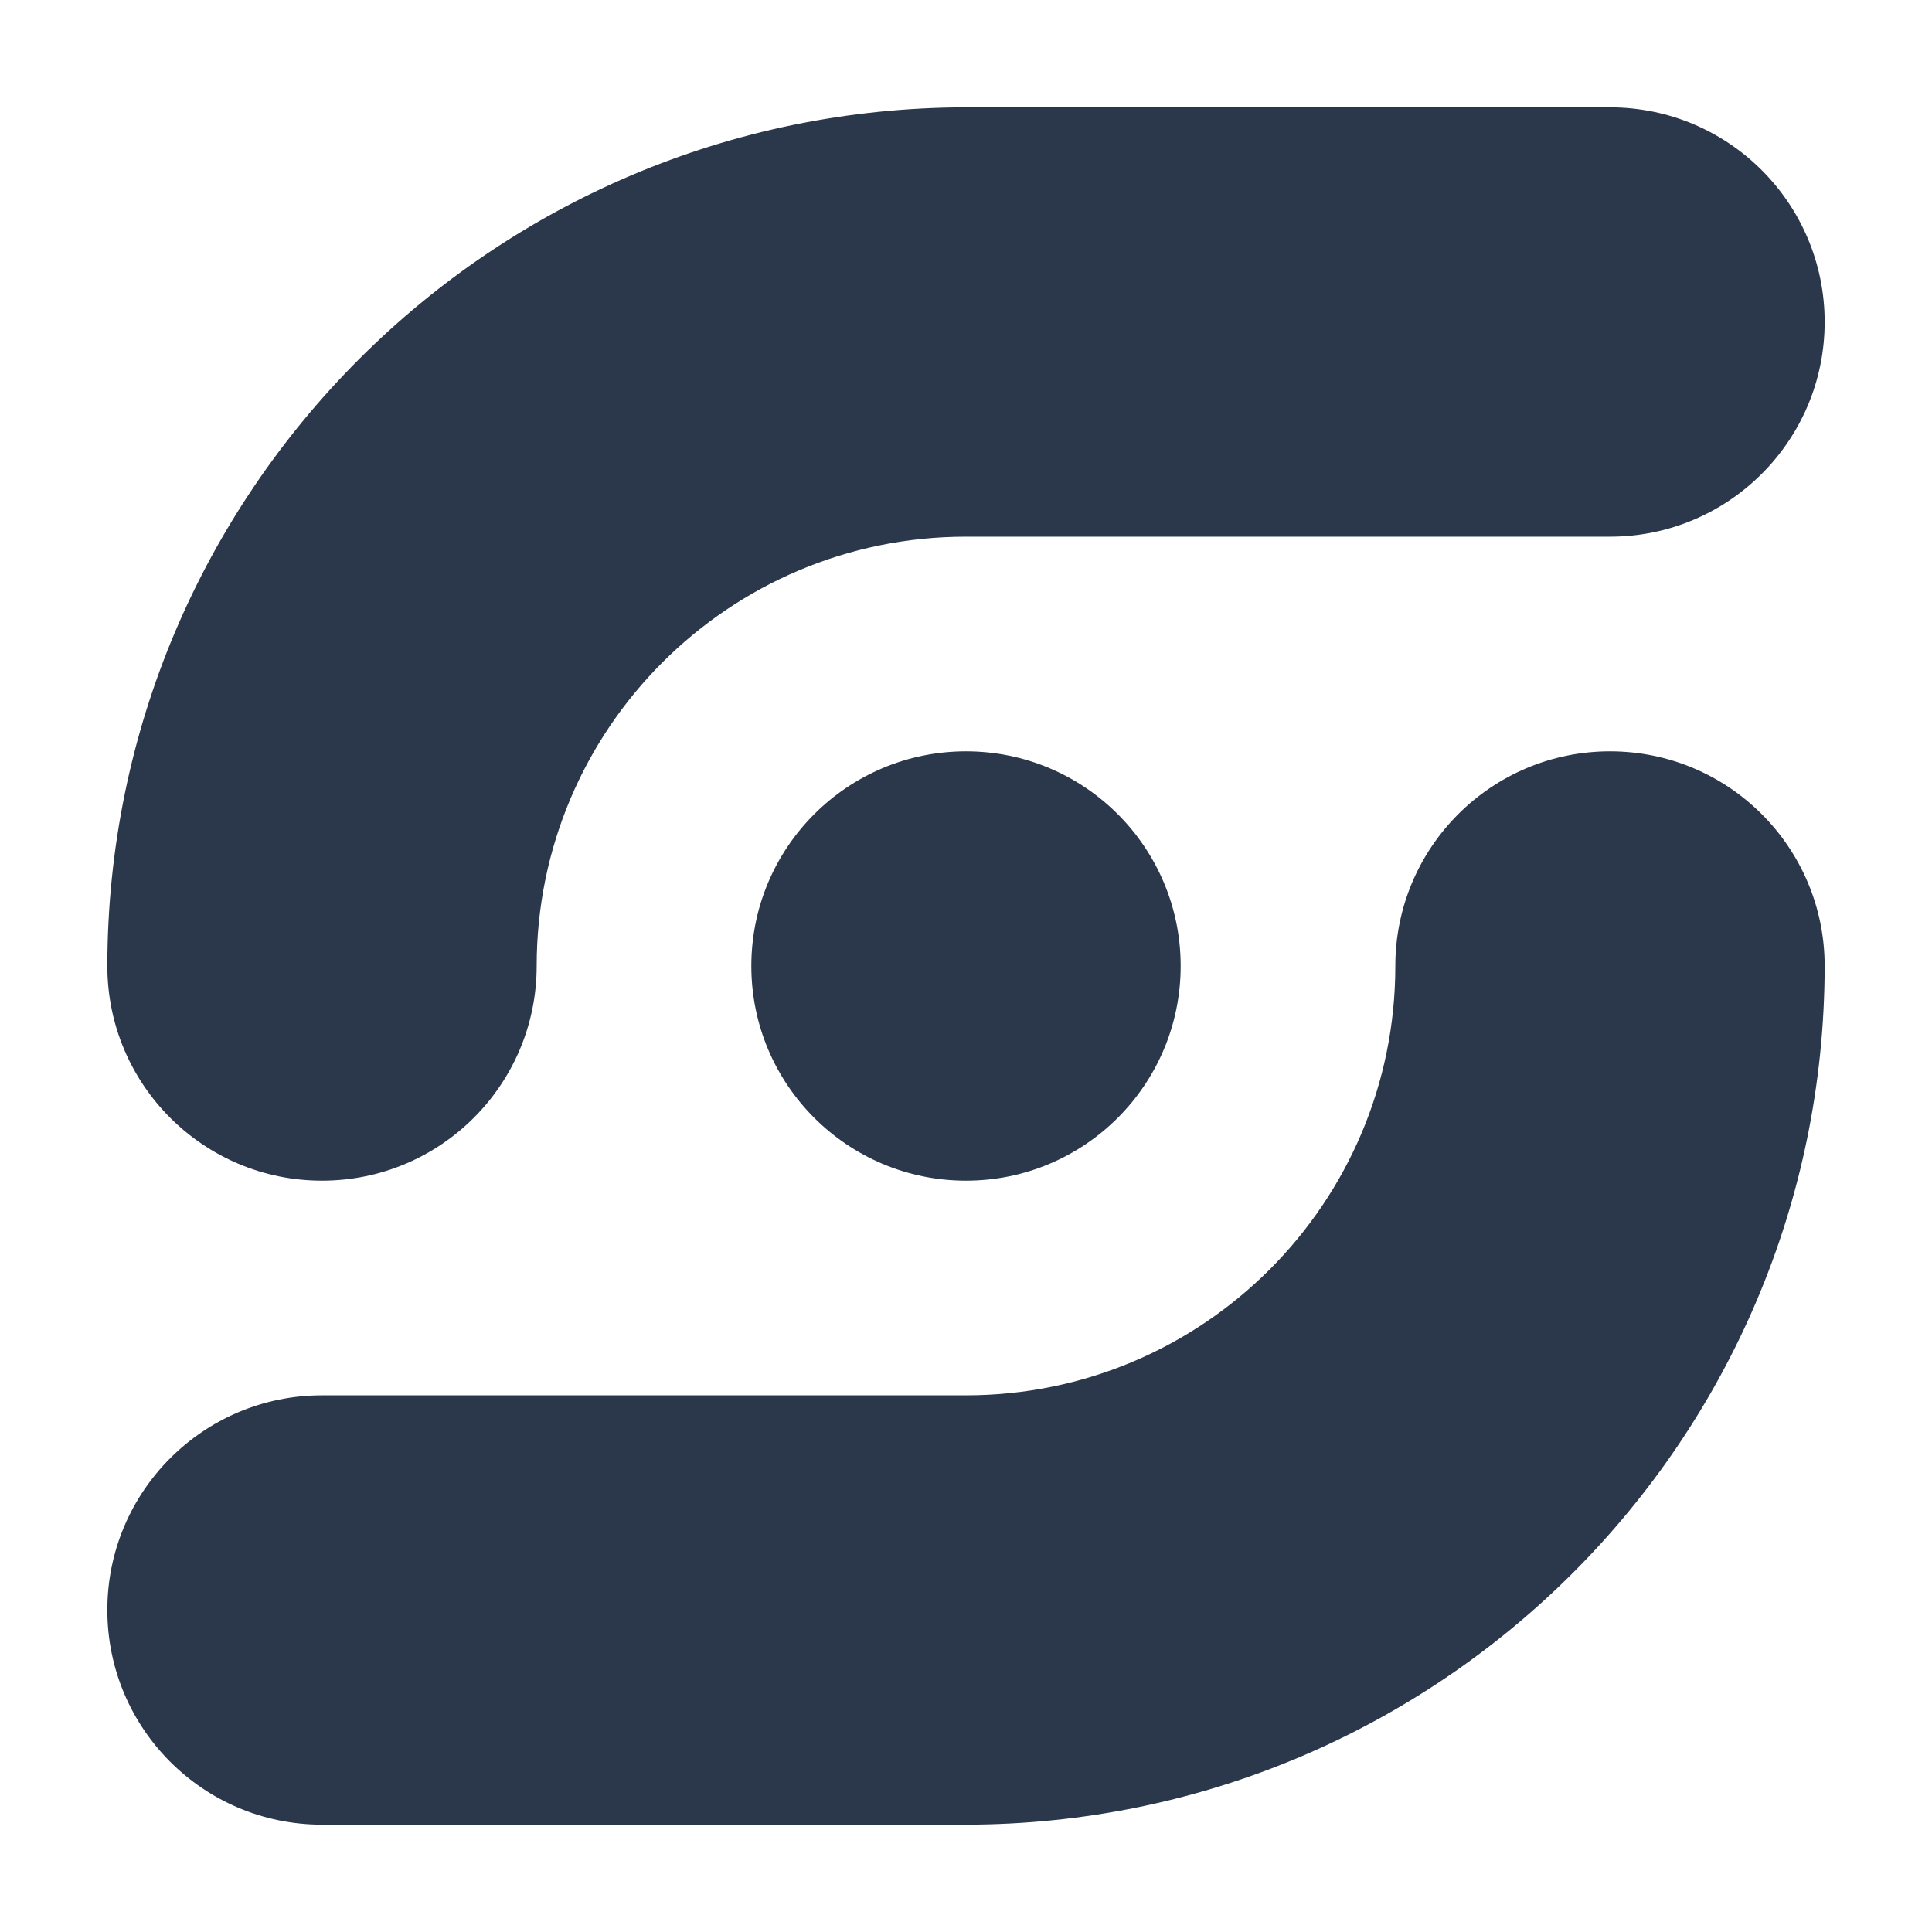
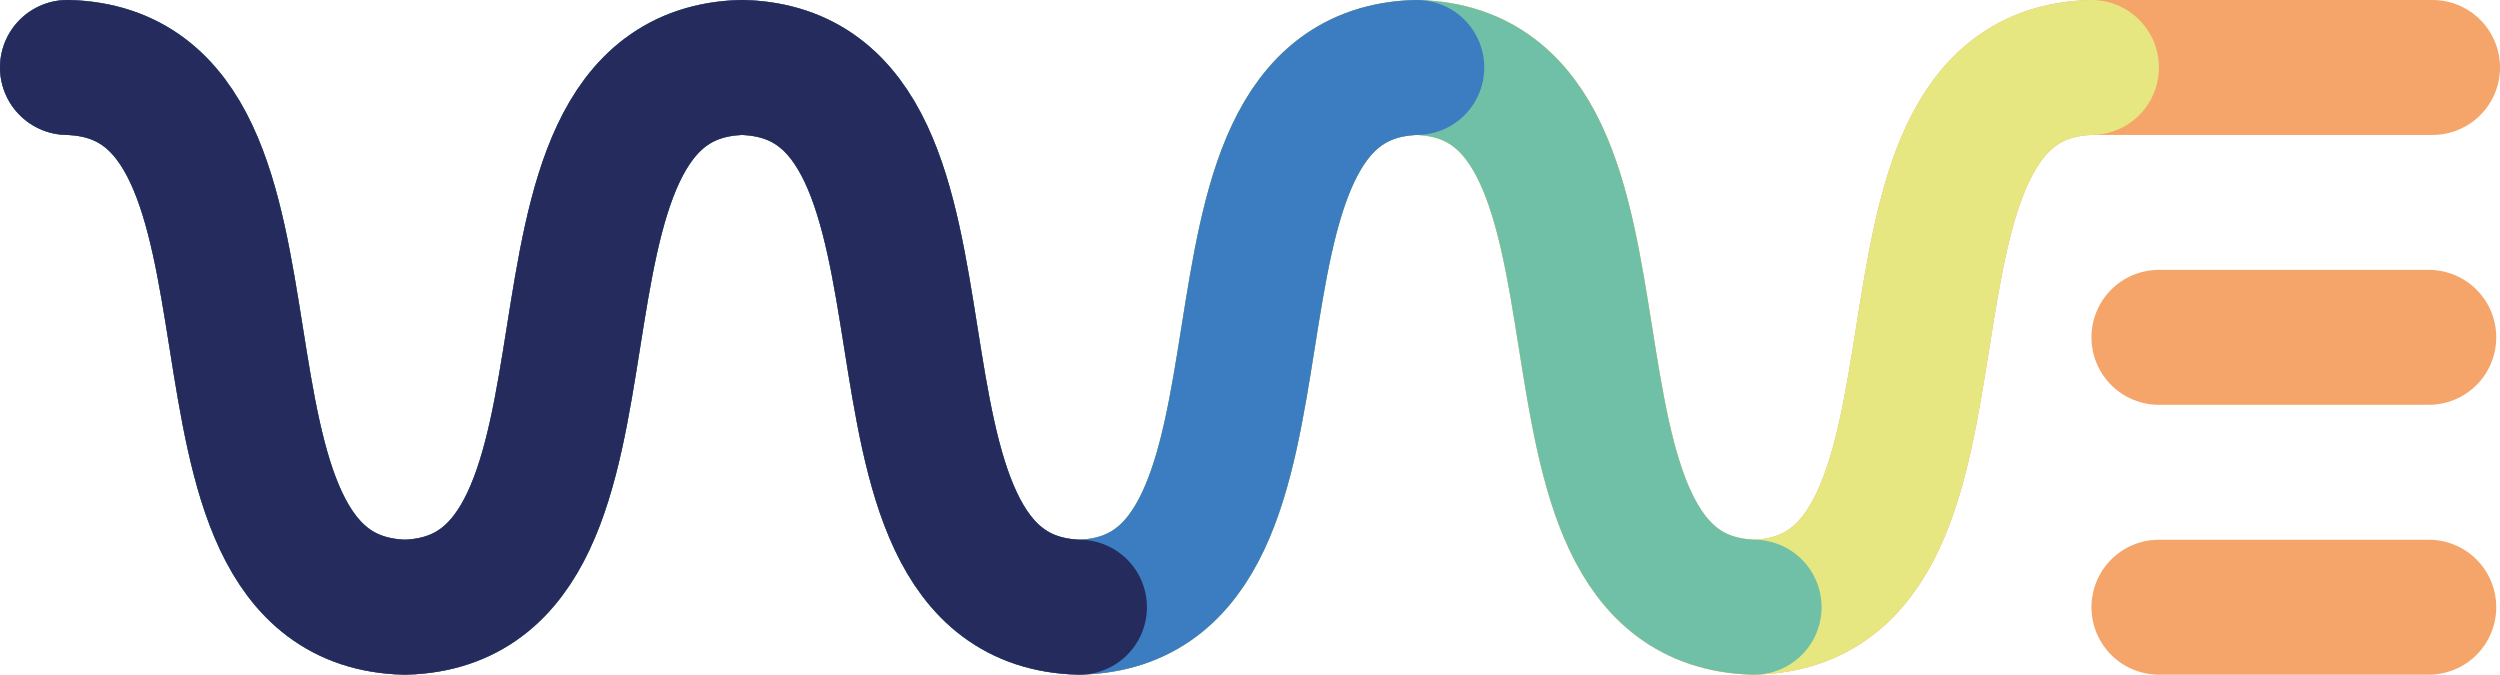
- <svg xmlns="http://www.w3.org/2000/svg" id="Calque_1" data-name="Calque 1" viewBox="0 0 162 162">
+ <svg xmlns="http://www.w3.org/2000/svg" version="1.1" x="0px" y="0px" width="333.5px" height="90px" viewBox="0 0 333.5 90" style="overflow:visible;enable-background:new 0 0 333.5 90;" xml:space="preserve">
+   <style type="text/css">
+ 	.st0 {
+     fill: none;
+     stroke: #F5A569;
+     stroke-width: 18;
+     stroke-linecap: round;
+     stroke-linejoin: round;
+     stroke-miterlimit: 10;
+   }
+ 
+   .st1 {
+     fill: none;
+     stroke: #E6E781;
+     stroke-width: 18;
+     stroke-linecap: round;
+     stroke-linejoin: round;
+     stroke-miterlimit: 10;
+   }
+ 
+   .st2 {
+     fill: none;
+     stroke: #6FC0A6;
+     stroke-width: 18;
+     stroke-linecap: round;
+     stroke-linejoin: round;
+     stroke-miterlimit: 10;
+   }
+ 
+   .st3 {
+     fill: none;
+     stroke: #3B7DC0;
+     stroke-width: 18;
+     stroke-linecap: round;
+     stroke-linejoin: round;
+     stroke-miterlimit: 10;
+   }
+ 
+   .st4 {
+     fill: none;
+     stroke: #262B5E;
+     stroke-width: 18;
+     stroke-linecap: round;
+     stroke-linejoin: round;
+     stroke-miterlimit: 10;
+   }
+ </style>
  <defs>
-     <style>.cls-1 {
-       fill: #2B374A;
-     }
-     </style>
-   </defs>
-   <circle class="cls-1" cx="81" cy="81" r="18" />
-   <path class="cls-1" d="M27,99A18,18,0,0,0,45,81,36,36,0,0,1,81,45h54a18,18,0,0,0,0-36H81A72.08,72.08,0,0,0,9,81,18,18,0,0,0,27,99Z" />
-   <path class="cls-1" d="M135,63a18,18,0,0,0-18,18,36,36,0,0,1-36,36H27a18,18,0,0,0,0,36H81a72.08,72.08,0,0,0,72-72A18,18,0,0,0,135,63Z" />
+ </defs>
+   <g>
+     <path class="st0" d="M9,9c33.7,0.9,11.3,71.1,45,72C87.7,80.1,65.3,9.9,99,9c0,0,0,0,0,0c33.7,0.9,11.3,71.1,45,72   c33.7-0.9,11.3-71.1,45-72c33.7,0.9,11.3,71.1,45,72c33.7-0.9,11.3-71.1,45-72h45.5" />
+     <path class="st1" d="M9,9c33.7,0.9,11.3,71.1,45,72C87.7,80.1,65.3,9.9,99,9c0,0,0,0,0,0c33.7,0.9,11.3,71.1,45,72   c33.7-0.9,11.3-71.1,45-72c33.7,0.9,11.3,71.1,45,72c33.7-0.9,11.3-71.1,45-72" />
+     <path class="st2" d="M9,9c33.7,0.9,11.3,71.1,45,72C87.7,80.1,65.3,9.9,99,9c0,0,0,0,0,0c33.7,0.9,11.3,71.1,45,72   c33.7-0.9,11.3-71.1,45-72c33.7,0.9,11.3,71.1,45,72" />
+     <line class="st0" x1="288" y1="45" x2="324" y2="45" />
+     <line class="st0" x1="288" y1="81" x2="324" y2="81" />
+     <path class="st3" d="M9,9c33.7,0.9,11.3,71.1,45,72C87.7,80.1,65.3,9.9,99,9c0,0,0,0,0,0c33.7,0.9,11.3,71.1,45,72   c33.7-0.9,11.3-71.1,45-72" />
+     <path class="st4" d="M9,9c33.7,0.9,11.3,71.1,45,72C87.7,80.1,65.3,9.9,99,9c0,0,0,0,0,0c33.7,0.9,11.3,71.1,45,72" />
+   </g>
</svg>
